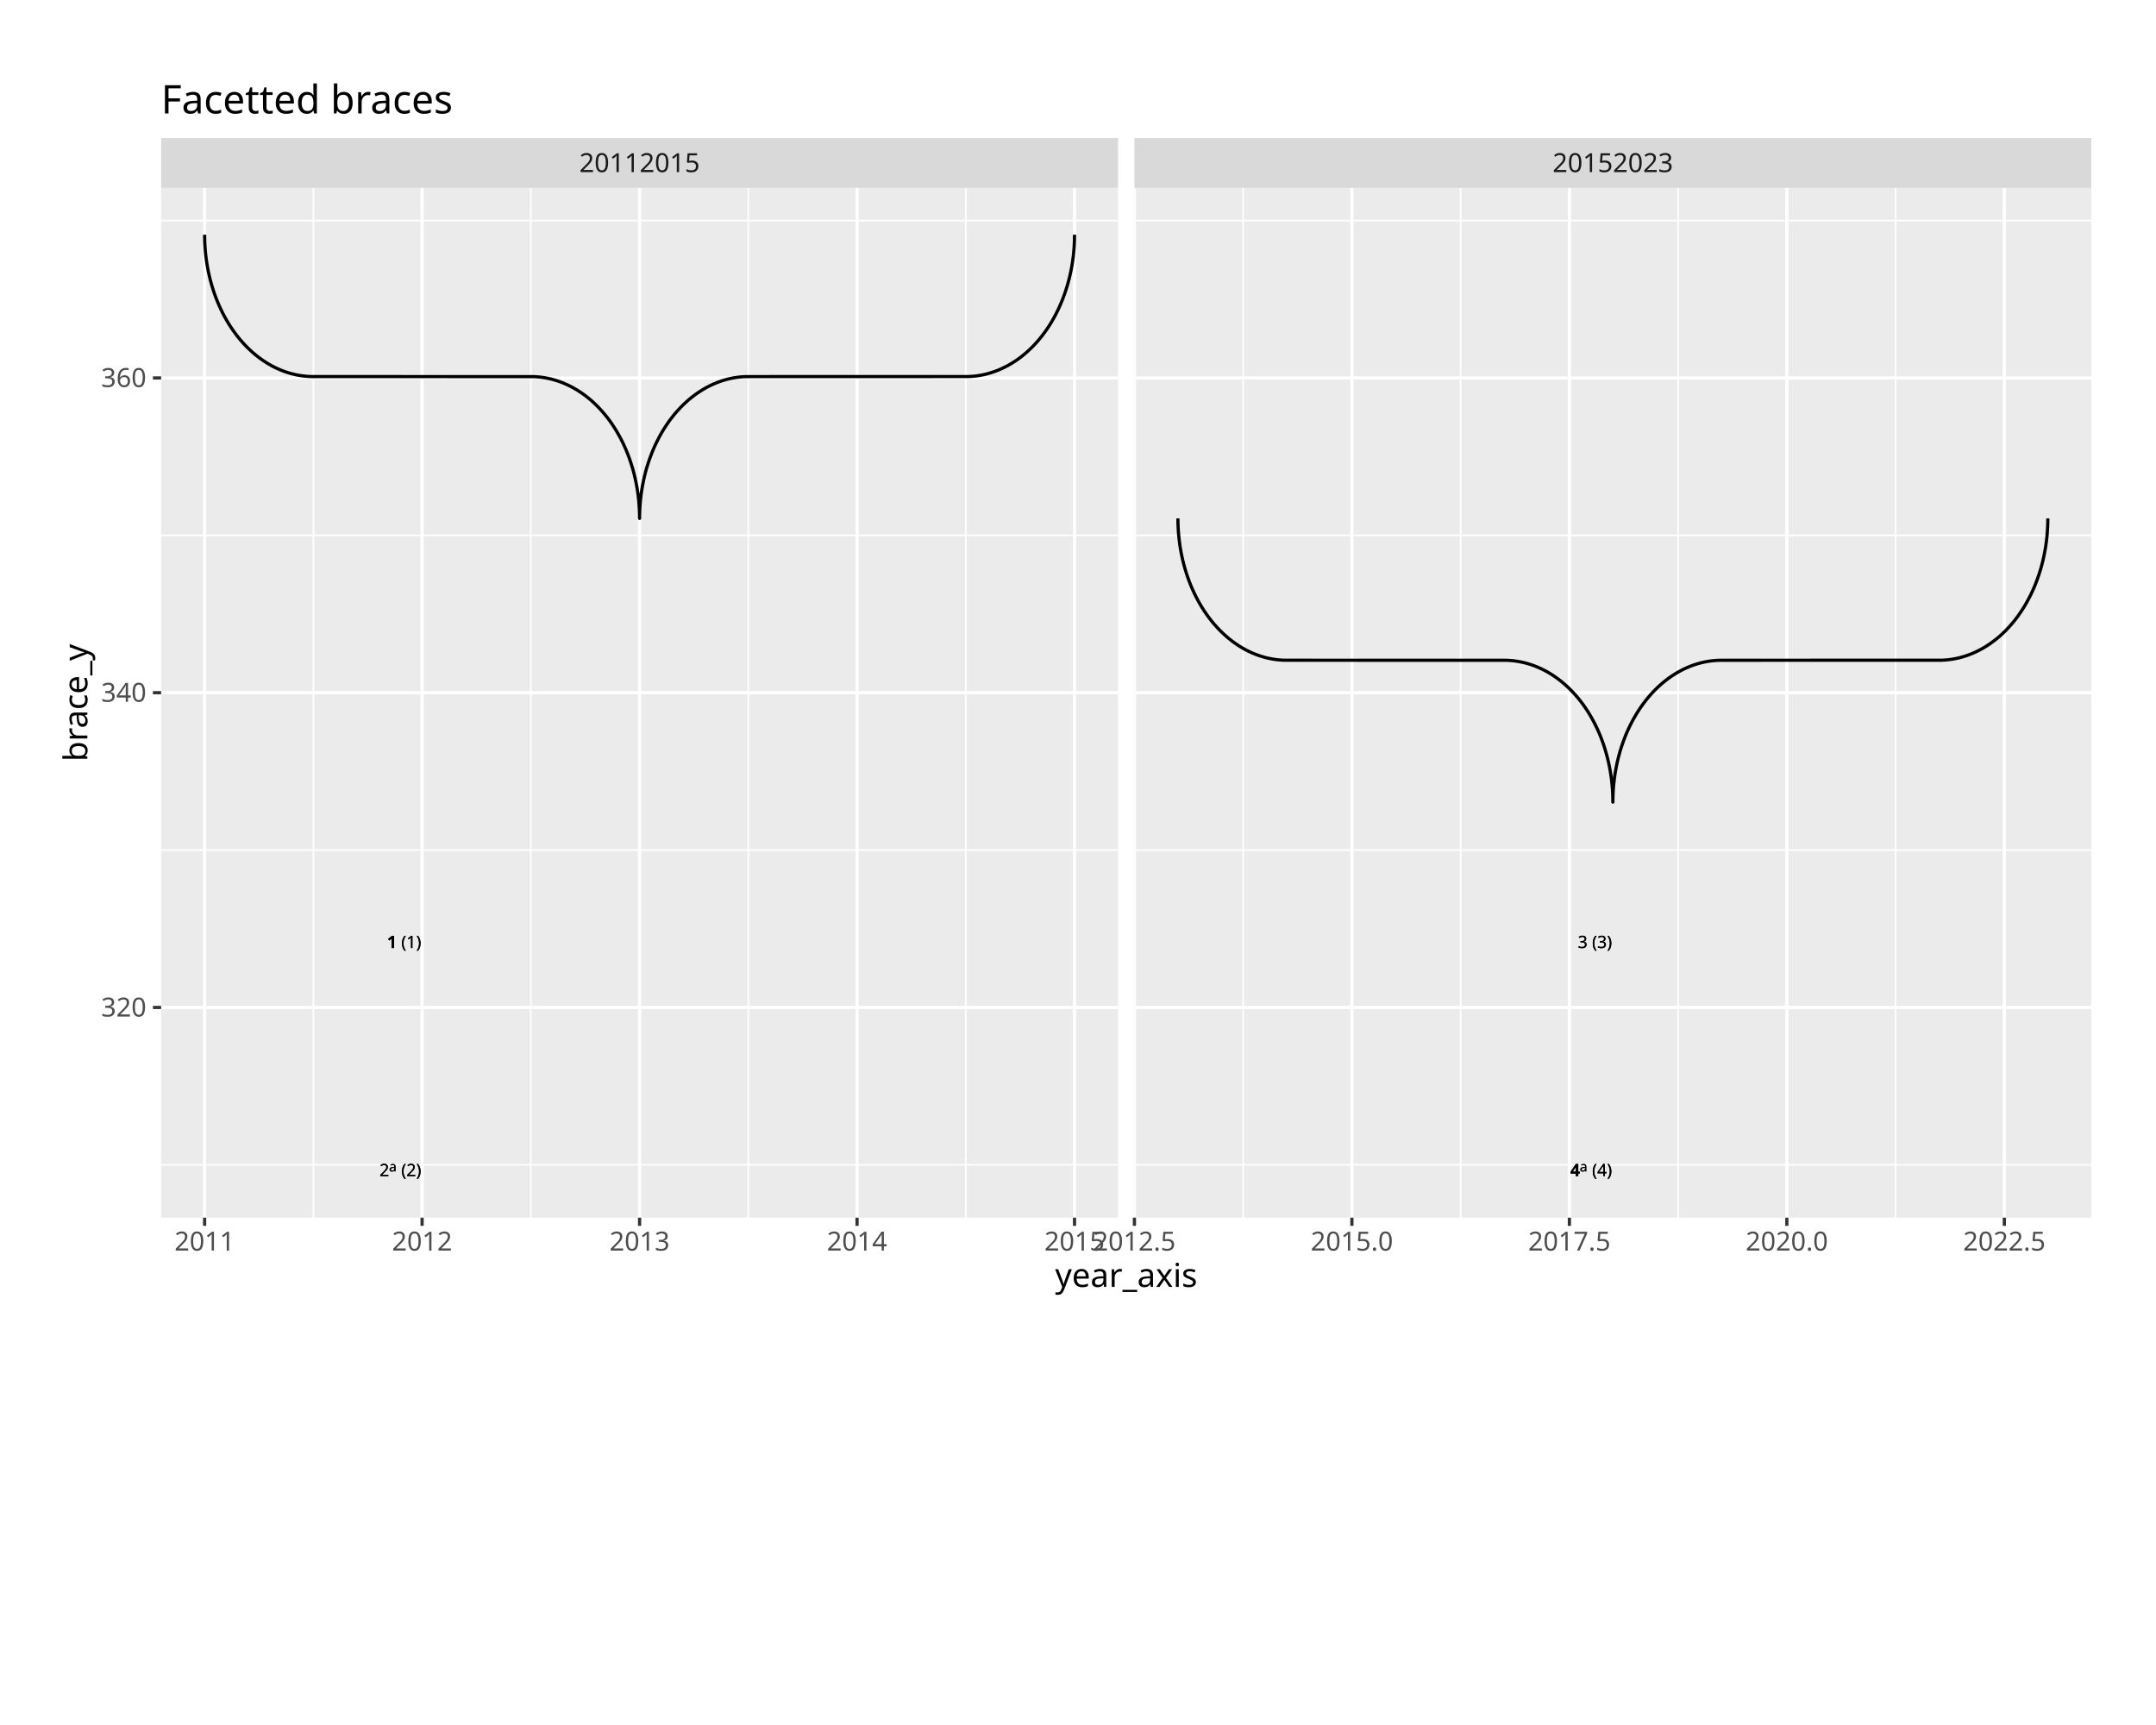
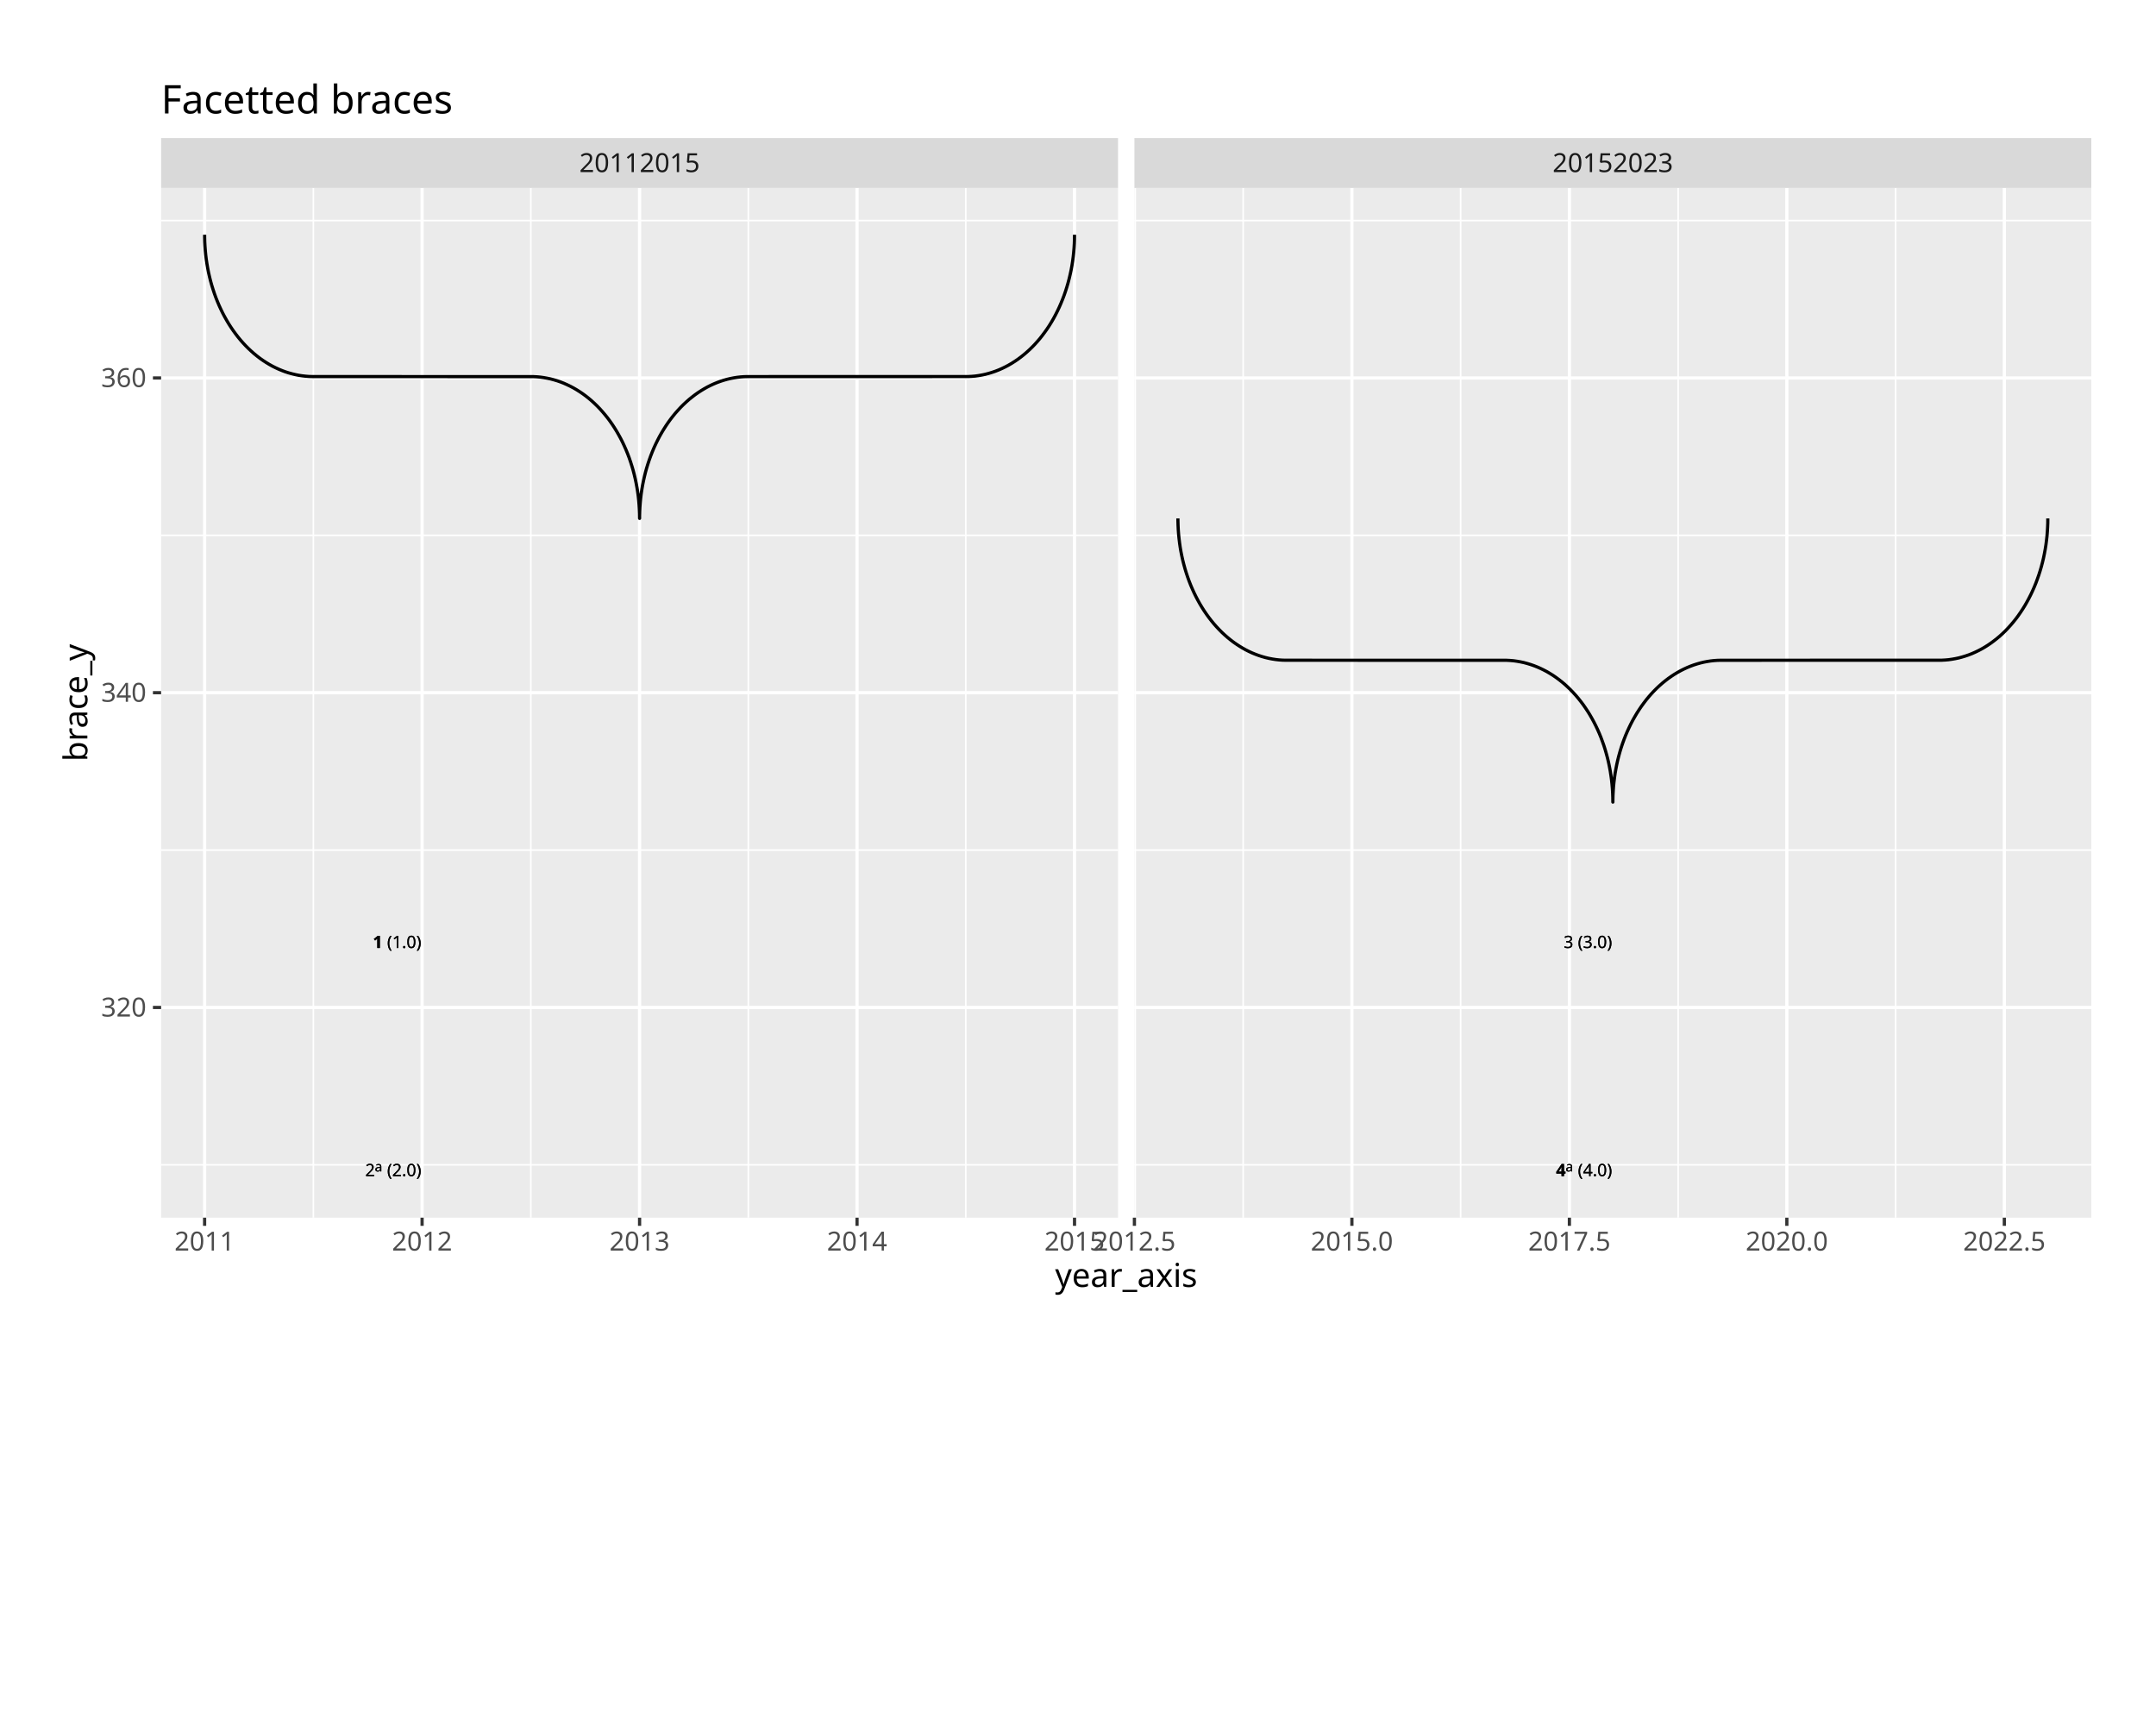
<svg xmlns="http://www.w3.org/2000/svg" class="svglite" data-engine-version="2.0" width="720.00pt" height="576.00pt" viewBox="0 0 720.00 576.00">
  <defs>
    <style type="text/css">
    .svglite line, .svglite polyline, .svglite polygon, .svglite path, .svglite rect, .svglite circle {
      fill: none;
      stroke: #000000;
      stroke-linecap: round;
      stroke-linejoin: round;
      stroke-miterlimit: 10.00;
    }
  </style>
  </defs>
  <rect width="100%" height="100%" style="stroke: none; fill: #FFFFFF;" />
  <defs>
    <clipPath id="cpMC4wMHw3MjAuMDB8MC4wMHw1NzYuMDA=">
      <rect x="0.00" y="0.00" width="720.00" height="576.00" />
    </clipPath>
  </defs>
  <g clip-path="url(#cpMC4wMHw3MjAuMDB8MC4wMHw1NzYuMDA=)">
    <rect x="0.00" y="0.00" width="720.00" height="576.00" style="stroke-width: 1.07; stroke: #FFFFFF; fill: #FFFFFF;" />
  </g>
  <defs>
    <clipPath id="cpNTMuODF8MzczLjM2fDYyLjc1fDQwNi41OQ==">
      <rect x="53.81" y="62.75" width="319.56" height="343.84" />
    </clipPath>
  </defs>
  <g clip-path="url(#cpNTMuODF8MzczLjM2fDYyLjc1fDQwNi41OQ==)">
    <rect x="53.81" y="62.75" width="319.56" height="343.84" style="stroke-width: 1.07; stroke: none; fill: #EBEBEB;" />
    <polyline points="53.81,388.95 373.36,388.95 " style="stroke-width: 0.53; stroke: #FFFFFF; stroke-linecap: butt;" />
    <polyline points="53.81,283.85 373.36,283.85 " style="stroke-width: 0.53; stroke: #FFFFFF; stroke-linecap: butt;" />
    <polyline points="53.81,178.75 373.36,178.75 " style="stroke-width: 0.53; stroke: #FFFFFF; stroke-linecap: butt;" />
    <polyline points="53.81,73.65 373.36,73.65 " style="stroke-width: 0.53; stroke: #FFFFFF; stroke-linecap: butt;" />
    <polyline points="104.65,406.59 104.65,62.75 " style="stroke-width: 0.53; stroke: #FFFFFF; stroke-linecap: butt;" />
    <polyline points="177.27,406.59 177.27,62.75 " style="stroke-width: 0.53; stroke: #FFFFFF; stroke-linecap: butt;" />
    <polyline points="249.90,406.59 249.90,62.75 " style="stroke-width: 0.53; stroke: #FFFFFF; stroke-linecap: butt;" />
    <polyline points="322.53,406.59 322.53,62.75 " style="stroke-width: 0.53; stroke: #FFFFFF; stroke-linecap: butt;" />
    <polyline points="53.81,336.40 373.36,336.40 " style="stroke-width: 1.07; stroke: #FFFFFF; stroke-linecap: butt;" />
    <polyline points="53.81,231.30 373.36,231.30 " style="stroke-width: 1.07; stroke: #FFFFFF; stroke-linecap: butt;" />
    <polyline points="53.81,126.20 373.36,126.20 " style="stroke-width: 1.07; stroke: #FFFFFF; stroke-linecap: butt;" />
    <polyline points="68.33,406.59 68.33,62.75 " style="stroke-width: 1.07; stroke: #FFFFFF; stroke-linecap: butt;" />
    <polyline points="140.96,406.59 140.96,62.75 " style="stroke-width: 1.07; stroke: #FFFFFF; stroke-linecap: butt;" />
    <polyline points="213.59,406.59 213.59,62.75 " style="stroke-width: 1.07; stroke: #FFFFFF; stroke-linecap: butt;" />
    <polyline points="286.21,406.59 286.21,62.75 " style="stroke-width: 1.07; stroke: #FFFFFF; stroke-linecap: butt;" />
    <polyline points="358.84,406.59 358.84,62.75 " style="stroke-width: 1.07; stroke: #FFFFFF; stroke-linecap: butt;" />
    <polyline points="68.33,78.38 68.34,79.13 68.37,80.63 68.45,82.12 68.56,83.61 68.70,85.09 68.88,86.57 69.10,88.03 69.35,89.49 69.63,90.94 69.96,92.38 70.31,93.80 70.70,95.20 71.13,96.59 71.58,97.96 72.07,99.32 72.60,100.65 73.15,101.96 73.74,103.24 74.35,104.50 75.00,105.73 75.68,106.94 76.38,108.12 77.12,109.27 77.88,110.39 78.67,111.47 79.48,112.53 80.32,113.55 81.18,114.53 82.07,115.48 82.98,116.39 83.91,117.26 84.86,118.10 85.83,118.89 86.82,119.65 87.83,120.36 88.85,121.03 89.89,121.66 90.95,122.25 92.02,122.79 93.10,123.29 94.19,123.74 95.29,124.15 96.41,124.51 97.53,124.82 98.66,125.09 99.79,125.32 100.93,125.49 102.07,125.62 103.21,125.71 104.36,125.74 178.13,125.76 179.28,125.82 180.42,125.92 181.56,126.08 182.70,126.28 183.83,126.52 184.95,126.82 186.07,127.15 187.18,127.54 188.28,127.97 189.36,128.45 190.44,128.97 191.50,129.53 192.55,130.14 193.58,130.79 194.60,131.48 195.60,132.21 196.58,132.99 197.54,133.80 198.48,134.66 199.40,135.55 200.30,136.48 201.17,137.45 202.02,138.45 202.85,139.48 203.65,140.55 204.43,141.66 205.17,142.79 205.89,143.95 206.58,145.15 207.25,146.37 207.88,147.61 208.48,148.89 209.05,150.18 209.59,151.50 210.10,152.84 210.57,154.21 211.01,155.59 211.42,156.98 211.79,158.40 212.13,159.83 212.43,161.27 212.70,162.72 212.94,164.19 213.14,165.66 213.30,167.14 213.42,168.62 213.51,170.12 213.57,171.61 213.59,173.10 213.59,173.10 213.59,172.36 213.63,170.86 213.70,169.37 213.81,167.88 213.95,166.40 214.13,164.92 214.35,163.45 214.60,161.99 214.89,160.55 215.21,159.11 215.56,157.69 215.95,156.28 216.38,154.89 216.84,153.52 217.33,152.17 217.85,150.84 218.40,149.53 218.99,148.25 219.61,146.99 220.25,145.75 220.93,144.55 221.64,143.37 222.37,142.22 223.13,141.10 223.92,140.01 224.73,138.96 225.57,137.94 226.44,136.96 227.32,136.01 228.23,135.10 229.16,134.23 230.11,133.39 231.09,132.60 232.08,131.84 233.08,131.13 234.11,130.46 235.15,129.83 236.20,129.24 237.27,128.70 238.35,128.20 239.44,127.75 240.55,127.34 241.66,126.98 242.78,126.66 243.91,126.39 245.04,126.17 246.18,125.99 247.32,125.86 248.47,125.78 249.61,125.75 323.39,125.73 324.53,125.67 325.68,125.57 326.82,125.41 327.95,125.21 329.08,124.97 330.21,124.67 331.32,124.33 332.43,123.95 333.53,123.52 334.62,123.04 335.69,122.52 336.75,121.96 337.80,121.35 338.83,120.70 339.85,120.01 340.85,119.27 341.83,118.50 342.79,117.68 343.73,116.83 344.65,115.94 345.55,115.01 346.42,114.04 347.28,113.04 348.10,112.00 348.90,110.93 349.68,109.83 350.43,108.70 351.15,107.53 351.84,106.34 352.50,105.12 353.13,103.87 353.73,102.60 354.30,101.30 354.84,99.98 355.35,98.64 355.82,97.28 356.26,95.90 356.67,94.50 357.04,93.09 357.38,91.66 357.69,90.22 357.96,88.77 358.19,87.30 358.39,85.83 358.55,84.35 358.68,82.86 358.77,81.37 358.82,79.88 358.84,78.38 358.84,78.38 " style="stroke-width: 1.07; stroke-linecap: butt;" />
-     <text x="129.26" y="316.55" style="font-size: 5.69px; font-weight: bold; font-family: sans;" textLength="3.17px" lengthAdjust="spacingAndGlyphs">1</text>
-     <text x="134.01" y="316.55" style="font-size: 5.69px; font-family: sans;" textLength="6.95px" lengthAdjust="spacingAndGlyphs">(1)</text>
-     <text x="126.73" y="392.72" style="font-size: 5.69px; font-family: sans;" textLength="3.17px" lengthAdjust="spacingAndGlyphs">2</text>
-     <text x="129.89" y="391.16" style="font-size: 4.55px; font-family: sans;" textLength="2.53px" lengthAdjust="spacingAndGlyphs">a</text>
-     <text x="134.01" y="392.72" style="font-size: 5.69px; font-family: sans;" textLength="6.95px" lengthAdjust="spacingAndGlyphs">(2)</text>
-     <text x="129.26" y="316.55" style="font-size: 5.69px; font-weight: bold; font-family: sans;" textLength="3.17px" lengthAdjust="spacingAndGlyphs">1</text>
-     <text x="134.01" y="316.55" style="font-size: 5.69px; font-family: sans;" textLength="6.95px" lengthAdjust="spacingAndGlyphs">(1)</text>
-     <text x="126.73" y="392.72" style="font-size: 5.69px; font-family: sans;" textLength="3.17px" lengthAdjust="spacingAndGlyphs">2</text>
-     <text x="129.89" y="391.16" style="font-size: 4.55px; font-family: sans;" textLength="2.53px" lengthAdjust="spacingAndGlyphs">a</text>
-     <text x="134.01" y="392.72" style="font-size: 5.69px; font-family: sans;" textLength="6.95px" lengthAdjust="spacingAndGlyphs">(2)</text>
+     <text x="124.51" y="316.55" style="font-size: 5.69px; font-weight: bold; font-family: sans;" textLength="3.17px" lengthAdjust="spacingAndGlyphs">1</text>
+     <text x="129.26" y="316.55" style="font-size: 5.69px; font-family: sans;" textLength="11.70px" lengthAdjust="spacingAndGlyphs">(1.0)</text>
+     <text x="121.98" y="392.72" style="font-size: 5.69px; font-family: sans;" textLength="3.17px" lengthAdjust="spacingAndGlyphs">2</text>
+     <text x="125.15" y="391.16" style="font-size: 4.55px; font-family: sans;" textLength="2.53px" lengthAdjust="spacingAndGlyphs">a</text>
+     <text x="129.26" y="392.72" style="font-size: 5.69px; font-family: sans;" textLength="11.70px" lengthAdjust="spacingAndGlyphs">(2.0)</text>
+     <text x="124.51" y="316.55" style="font-size: 5.69px; font-weight: bold; font-family: sans;" textLength="3.17px" lengthAdjust="spacingAndGlyphs">1</text>
+     <text x="129.26" y="316.55" style="font-size: 5.69px; font-family: sans;" textLength="11.70px" lengthAdjust="spacingAndGlyphs">(1.0)</text>
+     <text x="121.98" y="392.72" style="font-size: 5.69px; font-family: sans;" textLength="3.17px" lengthAdjust="spacingAndGlyphs">2</text>
+     <text x="125.15" y="391.16" style="font-size: 4.55px; font-family: sans;" textLength="2.53px" lengthAdjust="spacingAndGlyphs">a</text>
+     <text x="129.26" y="392.72" style="font-size: 5.69px; font-family: sans;" textLength="11.70px" lengthAdjust="spacingAndGlyphs">(2.0)</text>
  </g>
  <g clip-path="url(#cpMC4wMHw3MjAuMDB8MC4wMHw1NzYuMDA=)">
</g>
  <defs>
    <clipPath id="cpMzc4Ljg0fDY5OC40MHw2Mi43NXw0MDYuNTk=">
      <rect x="378.84" y="62.75" width="319.56" height="343.84" />
    </clipPath>
  </defs>
  <g clip-path="url(#cpMzc4Ljg0fDY5OC40MHw2Mi43NXw0MDYuNTk=)">
    <rect x="378.84" y="62.75" width="319.56" height="343.84" style="stroke-width: 1.07; stroke: none; fill: #EBEBEB;" />
    <polyline points="378.84,388.95 698.40,388.95 " style="stroke-width: 0.53; stroke: #FFFFFF; stroke-linecap: butt;" />
    <polyline points="378.84,283.85 698.40,283.85 " style="stroke-width: 0.53; stroke: #FFFFFF; stroke-linecap: butt;" />
    <polyline points="378.84,178.75 698.40,178.75 " style="stroke-width: 0.53; stroke: #FFFFFF; stroke-linecap: butt;" />
    <polyline points="378.84,73.65 698.40,73.65 " style="stroke-width: 0.53; stroke: #FFFFFF; stroke-linecap: butt;" />
    <polyline points="415.16,406.59 415.16,62.75 " style="stroke-width: 0.53; stroke: #FFFFFF; stroke-linecap: butt;" />
    <polyline points="487.78,406.59 487.78,62.75 " style="stroke-width: 0.53; stroke: #FFFFFF; stroke-linecap: butt;" />
    <polyline points="560.41,406.59 560.41,62.75 " style="stroke-width: 0.53; stroke: #FFFFFF; stroke-linecap: butt;" />
    <polyline points="633.04,406.59 633.04,62.75 " style="stroke-width: 0.53; stroke: #FFFFFF; stroke-linecap: butt;" />
    <polyline points="378.84,336.40 698.40,336.40 " style="stroke-width: 1.07; stroke: #FFFFFF; stroke-linecap: butt;" />
    <polyline points="378.84,231.30 698.40,231.30 " style="stroke-width: 1.07; stroke: #FFFFFF; stroke-linecap: butt;" />
    <polyline points="378.84,126.20 698.40,126.20 " style="stroke-width: 1.07; stroke: #FFFFFF; stroke-linecap: butt;" />
    <polyline points="378.84,406.59 378.84,62.75 " style="stroke-width: 1.07; stroke: #FFFFFF; stroke-linecap: butt;" />
    <polyline points="451.47,406.59 451.47,62.75 " style="stroke-width: 1.07; stroke: #FFFFFF; stroke-linecap: butt;" />
    <polyline points="524.10,406.59 524.10,62.75 " style="stroke-width: 1.07; stroke: #FFFFFF; stroke-linecap: butt;" />
    <polyline points="596.72,406.59 596.72,62.75 " style="stroke-width: 1.07; stroke: #FFFFFF; stroke-linecap: butt;" />
    <polyline points="669.35,406.59 669.35,62.75 " style="stroke-width: 1.07; stroke: #FFFFFF; stroke-linecap: butt;" />
    <polyline points="393.37,173.10 393.37,173.85 393.41,175.35 393.48,176.84 393.59,178.33 393.74,179.81 393.92,181.29 394.13,182.76 394.38,184.21 394.67,185.66 394.99,187.10 395.35,188.52 395.74,189.93 396.16,191.31 396.62,192.69 397.11,194.04 397.63,195.37 398.19,196.68 398.77,197.96 399.39,199.22 400.04,200.46 400.71,201.66 401.42,202.84 402.15,203.99 402.92,205.11 403.70,206.19 404.52,207.25 405.36,208.27 406.22,209.25 407.11,210.20 408.01,211.11 408.95,211.98 409.90,212.82 410.87,213.61 411.86,214.37 412.87,215.08 413.89,215.75 414.93,216.38 415.98,216.97 417.05,217.51 418.13,218.01 419.23,218.46 420.33,218.87 421.44,219.23 422.56,219.55 423.69,219.82 424.82,220.04 425.96,220.22 427.10,220.35 428.25,220.43 429.40,220.46 503.17,220.48 504.31,220.54 505.46,220.64 506.60,220.80 507.73,221.00 508.87,221.24 509.99,221.54 511.11,221.88 512.21,222.26 513.31,222.69 514.40,223.17 515.47,223.69 516.54,224.25 517.58,224.86 518.62,225.51 519.63,226.20 520.63,226.94 521.61,227.71 522.57,228.52 523.51,229.38 524.43,230.27 525.33,231.20 526.21,232.17 527.06,233.17 527.88,234.20 528.69,235.27 529.46,236.38 530.21,237.51 530.93,238.67 531.62,239.87 532.28,241.09 532.91,242.33 533.52,243.61 534.09,244.90 534.63,246.22 535.13,247.57 535.61,248.93 536.05,250.31 536.45,251.71 536.83,253.12 537.17,254.55 537.47,255.99 537.74,257.44 537.97,258.91 538.17,260.38 538.33,261.86 538.46,263.35 538.55,264.84 538.60,266.33 538.62,267.83 538.62,267.83 538.63,267.08 538.66,265.58 538.74,264.09 538.84,262.60 538.99,261.12 539.17,259.64 539.38,258.17 539.64,256.71 539.92,255.27 540.24,253.83 540.60,252.41 540.99,251.00 541.41,249.62 541.87,248.24 542.36,246.89 542.88,245.56 543.44,244.25 544.03,242.97 544.64,241.71 545.29,240.47 545.97,239.27 546.67,238.09 547.41,236.94 548.17,235.82 548.96,234.74 549.77,233.68 550.61,232.66 551.47,231.68 552.36,230.73 553.27,229.82 554.20,228.95 555.15,228.11 556.12,227.32 557.11,226.56 558.12,225.85 559.14,225.18 560.18,224.55 561.24,223.96 562.31,223.42 563.39,222.92 564.48,222.47 565.58,222.06 566.70,221.70 567.82,221.38 568.94,221.11 570.08,220.89 571.22,220.71 572.36,220.58 573.50,220.50 574.65,220.47 648.42,220.45 649.57,220.39 650.71,220.29 651.85,220.13 652.99,219.93 654.12,219.69 655.24,219.39 656.36,219.05 657.47,218.67 658.56,218.24 659.65,217.76 660.73,217.24 661.79,216.68 662.84,216.07 663.87,215.42 664.88,214.73 665.88,213.99 666.86,213.22 667.83,212.41 668.77,211.55 669.69,210.66 670.58,209.73 671.46,208.76 672.31,207.76 673.14,206.73 673.94,205.66 674.71,204.55 675.46,203.42 676.18,202.26 676.87,201.06 677.53,199.84 678.17,198.59 678.77,197.32 679.34,196.03 679.88,194.71 680.38,193.36 680.86,192.00 681.30,190.62 681.71,189.22 682.08,187.81 682.42,186.38 682.72,184.94 682.99,183.49 683.23,182.02 683.42,180.55 683.59,179.07 683.71,177.58 683.80,176.09 683.86,174.60 683.87,173.10 683.87,173.10 " style="stroke-width: 1.07; stroke-linecap: butt;" />
-     <text x="526.92" y="316.55" style="font-size: 5.69px; font-family: sans;" textLength="3.17px" lengthAdjust="spacingAndGlyphs">3</text>
-     <text x="531.67" y="316.55" style="font-size: 5.69px; font-family: sans;" textLength="6.95px" lengthAdjust="spacingAndGlyphs">(3)</text>
-     <text x="524.39" y="392.72" style="font-size: 5.69px; font-weight: bold; font-family: sans;" textLength="3.17px" lengthAdjust="spacingAndGlyphs">4</text>
-     <text x="527.55" y="391.16" style="font-size: 4.55px; font-family: sans;" textLength="2.53px" lengthAdjust="spacingAndGlyphs">a</text>
-     <text x="531.67" y="392.72" style="font-size: 5.69px; font-family: sans;" textLength="6.95px" lengthAdjust="spacingAndGlyphs">(4)</text>
-     <text x="526.92" y="316.55" style="font-size: 5.69px; font-family: sans;" textLength="3.17px" lengthAdjust="spacingAndGlyphs">3</text>
-     <text x="531.67" y="316.55" style="font-size: 5.69px; font-family: sans;" textLength="6.95px" lengthAdjust="spacingAndGlyphs">(3)</text>
-     <text x="524.39" y="392.72" style="font-size: 5.69px; font-weight: bold; font-family: sans;" textLength="3.17px" lengthAdjust="spacingAndGlyphs">4</text>
-     <text x="527.55" y="391.16" style="font-size: 4.55px; font-family: sans;" textLength="2.53px" lengthAdjust="spacingAndGlyphs">a</text>
-     <text x="531.67" y="392.72" style="font-size: 5.69px; font-family: sans;" textLength="6.95px" lengthAdjust="spacingAndGlyphs">(4)</text>
+     <text x="522.18" y="316.55" style="font-size: 5.69px; font-family: sans;" textLength="3.17px" lengthAdjust="spacingAndGlyphs">3</text>
+     <text x="526.92" y="316.55" style="font-size: 5.69px; font-family: sans;" textLength="11.70px" lengthAdjust="spacingAndGlyphs">(3.0)</text>
+     <text x="519.64" y="392.72" style="font-size: 5.69px; font-weight: bold; font-family: sans;" textLength="3.17px" lengthAdjust="spacingAndGlyphs">4</text>
+     <text x="522.81" y="391.16" style="font-size: 4.55px; font-family: sans;" textLength="2.53px" lengthAdjust="spacingAndGlyphs">a</text>
+     <text x="526.92" y="392.72" style="font-size: 5.69px; font-family: sans;" textLength="11.70px" lengthAdjust="spacingAndGlyphs">(4.0)</text>
+     <text x="522.18" y="316.55" style="font-size: 5.69px; font-family: sans;" textLength="3.17px" lengthAdjust="spacingAndGlyphs">3</text>
+     <text x="526.92" y="316.55" style="font-size: 5.69px; font-family: sans;" textLength="11.70px" lengthAdjust="spacingAndGlyphs">(3.0)</text>
+     <text x="519.64" y="392.72" style="font-size: 5.69px; font-weight: bold; font-family: sans;" textLength="3.17px" lengthAdjust="spacingAndGlyphs">4</text>
+     <text x="522.81" y="391.16" style="font-size: 4.55px; font-family: sans;" textLength="2.53px" lengthAdjust="spacingAndGlyphs">a</text>
+     <text x="526.92" y="392.72" style="font-size: 5.69px; font-family: sans;" textLength="11.70px" lengthAdjust="spacingAndGlyphs">(4.0)</text>
  </g>
  <g clip-path="url(#cpMC4wMHw3MjAuMDB8MC4wMHw1NzYuMDA=)">
</g>
  <defs>
    <clipPath id="cpNTMuODF8MzczLjM2fDQ2LjEwfDYyLjc1">
      <rect x="53.81" y="46.10" width="319.56" height="16.65" />
    </clipPath>
  </defs>
  <g clip-path="url(#cpNTMuODF8MzczLjM2fDQ2LjEwfDYyLjc1)">
    <rect x="53.81" y="46.10" width="319.56" height="16.65" style="stroke-width: 1.07; stroke: none; fill: #D9D9D9;" />
    <text x="213.59" y="57.46" text-anchor="middle" style="font-size: 8.80px; fill: #1A1A1A; font-family: sans;" textLength="39.16px" lengthAdjust="spacingAndGlyphs">20112015</text>
  </g>
  <g clip-path="url(#cpMC4wMHw3MjAuMDB8MC4wMHw1NzYuMDA=)">
</g>
  <defs>
    <clipPath id="cpMzc4Ljg0fDY5OC40MHw0Ni4xMHw2Mi43NQ==">
      <rect x="378.84" y="46.10" width="319.56" height="16.65" />
    </clipPath>
  </defs>
  <g clip-path="url(#cpMzc4Ljg0fDY5OC40MHw0Ni4xMHw2Mi43NQ==)">
    <rect x="378.84" y="46.10" width="319.56" height="16.65" style="stroke-width: 1.07; stroke: none; fill: #D9D9D9;" />
    <text x="538.62" y="57.46" text-anchor="middle" style="font-size: 8.80px; fill: #1A1A1A; font-family: sans;" textLength="39.16px" lengthAdjust="spacingAndGlyphs">20152023</text>
  </g>
  <g clip-path="url(#cpMC4wMHw3MjAuMDB8MC4wMHw1NzYuMDA=)">
    <polyline points="68.33,409.33 68.33,406.59 " style="stroke-width: 1.07; stroke: #333333; stroke-linecap: butt;" />
    <polyline points="140.96,409.33 140.96,406.59 " style="stroke-width: 1.07; stroke: #333333; stroke-linecap: butt;" />
    <polyline points="213.59,409.33 213.59,406.59 " style="stroke-width: 1.07; stroke: #333333; stroke-linecap: butt;" />
    <polyline points="286.21,409.33 286.21,406.59 " style="stroke-width: 1.07; stroke: #333333; stroke-linecap: butt;" />
    <polyline points="358.84,409.33 358.84,406.59 " style="stroke-width: 1.07; stroke: #333333; stroke-linecap: butt;" />
    <text x="68.33" y="417.58" text-anchor="middle" style="font-size: 8.80px; fill: #4D4D4D; font-family: sans;" textLength="19.58px" lengthAdjust="spacingAndGlyphs">2011</text>
    <text x="140.96" y="417.58" text-anchor="middle" style="font-size: 8.80px; fill: #4D4D4D; font-family: sans;" textLength="19.58px" lengthAdjust="spacingAndGlyphs">2012</text>
    <text x="213.59" y="417.58" text-anchor="middle" style="font-size: 8.80px; fill: #4D4D4D; font-family: sans;" textLength="19.58px" lengthAdjust="spacingAndGlyphs">2013</text>
    <text x="286.21" y="417.58" text-anchor="middle" style="font-size: 8.80px; fill: #4D4D4D; font-family: sans;" textLength="19.58px" lengthAdjust="spacingAndGlyphs">2014</text>
    <text x="358.84" y="417.58" text-anchor="middle" style="font-size: 8.80px; fill: #4D4D4D; font-family: sans;" textLength="19.58px" lengthAdjust="spacingAndGlyphs">2015</text>
    <polyline points="378.84,409.33 378.84,406.59 " style="stroke-width: 1.07; stroke: #333333; stroke-linecap: butt;" />
    <polyline points="451.47,409.33 451.47,406.59 " style="stroke-width: 1.07; stroke: #333333; stroke-linecap: butt;" />
    <polyline points="524.10,409.33 524.10,406.59 " style="stroke-width: 1.07; stroke: #333333; stroke-linecap: butt;" />
    <polyline points="596.72,409.33 596.72,406.59 " style="stroke-width: 1.07; stroke: #333333; stroke-linecap: butt;" />
    <polyline points="669.35,409.33 669.35,406.59 " style="stroke-width: 1.07; stroke: #333333; stroke-linecap: butt;" />
    <text x="378.84" y="417.58" text-anchor="middle" style="font-size: 8.80px; fill: #4D4D4D; font-family: sans;" textLength="26.92px" lengthAdjust="spacingAndGlyphs">2012.5</text>
    <text x="451.47" y="417.58" text-anchor="middle" style="font-size: 8.80px; fill: #4D4D4D; font-family: sans;" textLength="26.92px" lengthAdjust="spacingAndGlyphs">2015.0</text>
    <text x="524.10" y="417.58" text-anchor="middle" style="font-size: 8.80px; fill: #4D4D4D; font-family: sans;" textLength="26.92px" lengthAdjust="spacingAndGlyphs">2017.5</text>
    <text x="596.72" y="417.58" text-anchor="middle" style="font-size: 8.80px; fill: #4D4D4D; font-family: sans;" textLength="26.92px" lengthAdjust="spacingAndGlyphs">2020.0</text>
    <text x="669.35" y="417.58" text-anchor="middle" style="font-size: 8.80px; fill: #4D4D4D; font-family: sans;" textLength="26.92px" lengthAdjust="spacingAndGlyphs">2022.5</text>
    <text x="48.88" y="339.43" text-anchor="end" style="font-size: 8.80px; fill: #4D4D4D; font-family: sans;" textLength="14.68px" lengthAdjust="spacingAndGlyphs">320</text>
    <text x="48.88" y="234.33" text-anchor="end" style="font-size: 8.80px; fill: #4D4D4D; font-family: sans;" textLength="14.68px" lengthAdjust="spacingAndGlyphs">340</text>
    <text x="48.88" y="129.23" text-anchor="end" style="font-size: 8.80px; fill: #4D4D4D; font-family: sans;" textLength="14.68px" lengthAdjust="spacingAndGlyphs">360</text>
    <polyline points="51.07,336.40 53.81,336.40 " style="stroke-width: 1.07; stroke: #333333; stroke-linecap: butt;" />
    <polyline points="51.07,231.30 53.81,231.30 " style="stroke-width: 1.07; stroke: #333333; stroke-linecap: butt;" />
    <polyline points="51.07,126.20 53.81,126.20 " style="stroke-width: 1.07; stroke: #333333; stroke-linecap: butt;" />
    <text x="376.10" y="429.72" text-anchor="middle" style="font-size: 11.00px; font-family: sans;" textLength="47.09px" lengthAdjust="spacingAndGlyphs">year_axis</text>
    <text transform="translate(29.17,234.67) rotate(-90)" text-anchor="middle" style="font-size: 11.00px; font-family: sans;" textLength="39.14px" lengthAdjust="spacingAndGlyphs">brace_y</text>
    <text x="53.81" y="37.88" style="font-size: 13.20px; font-family: sans;" textLength="94.67px" lengthAdjust="spacingAndGlyphs">Facetted braces</text>
  </g>
</svg>
